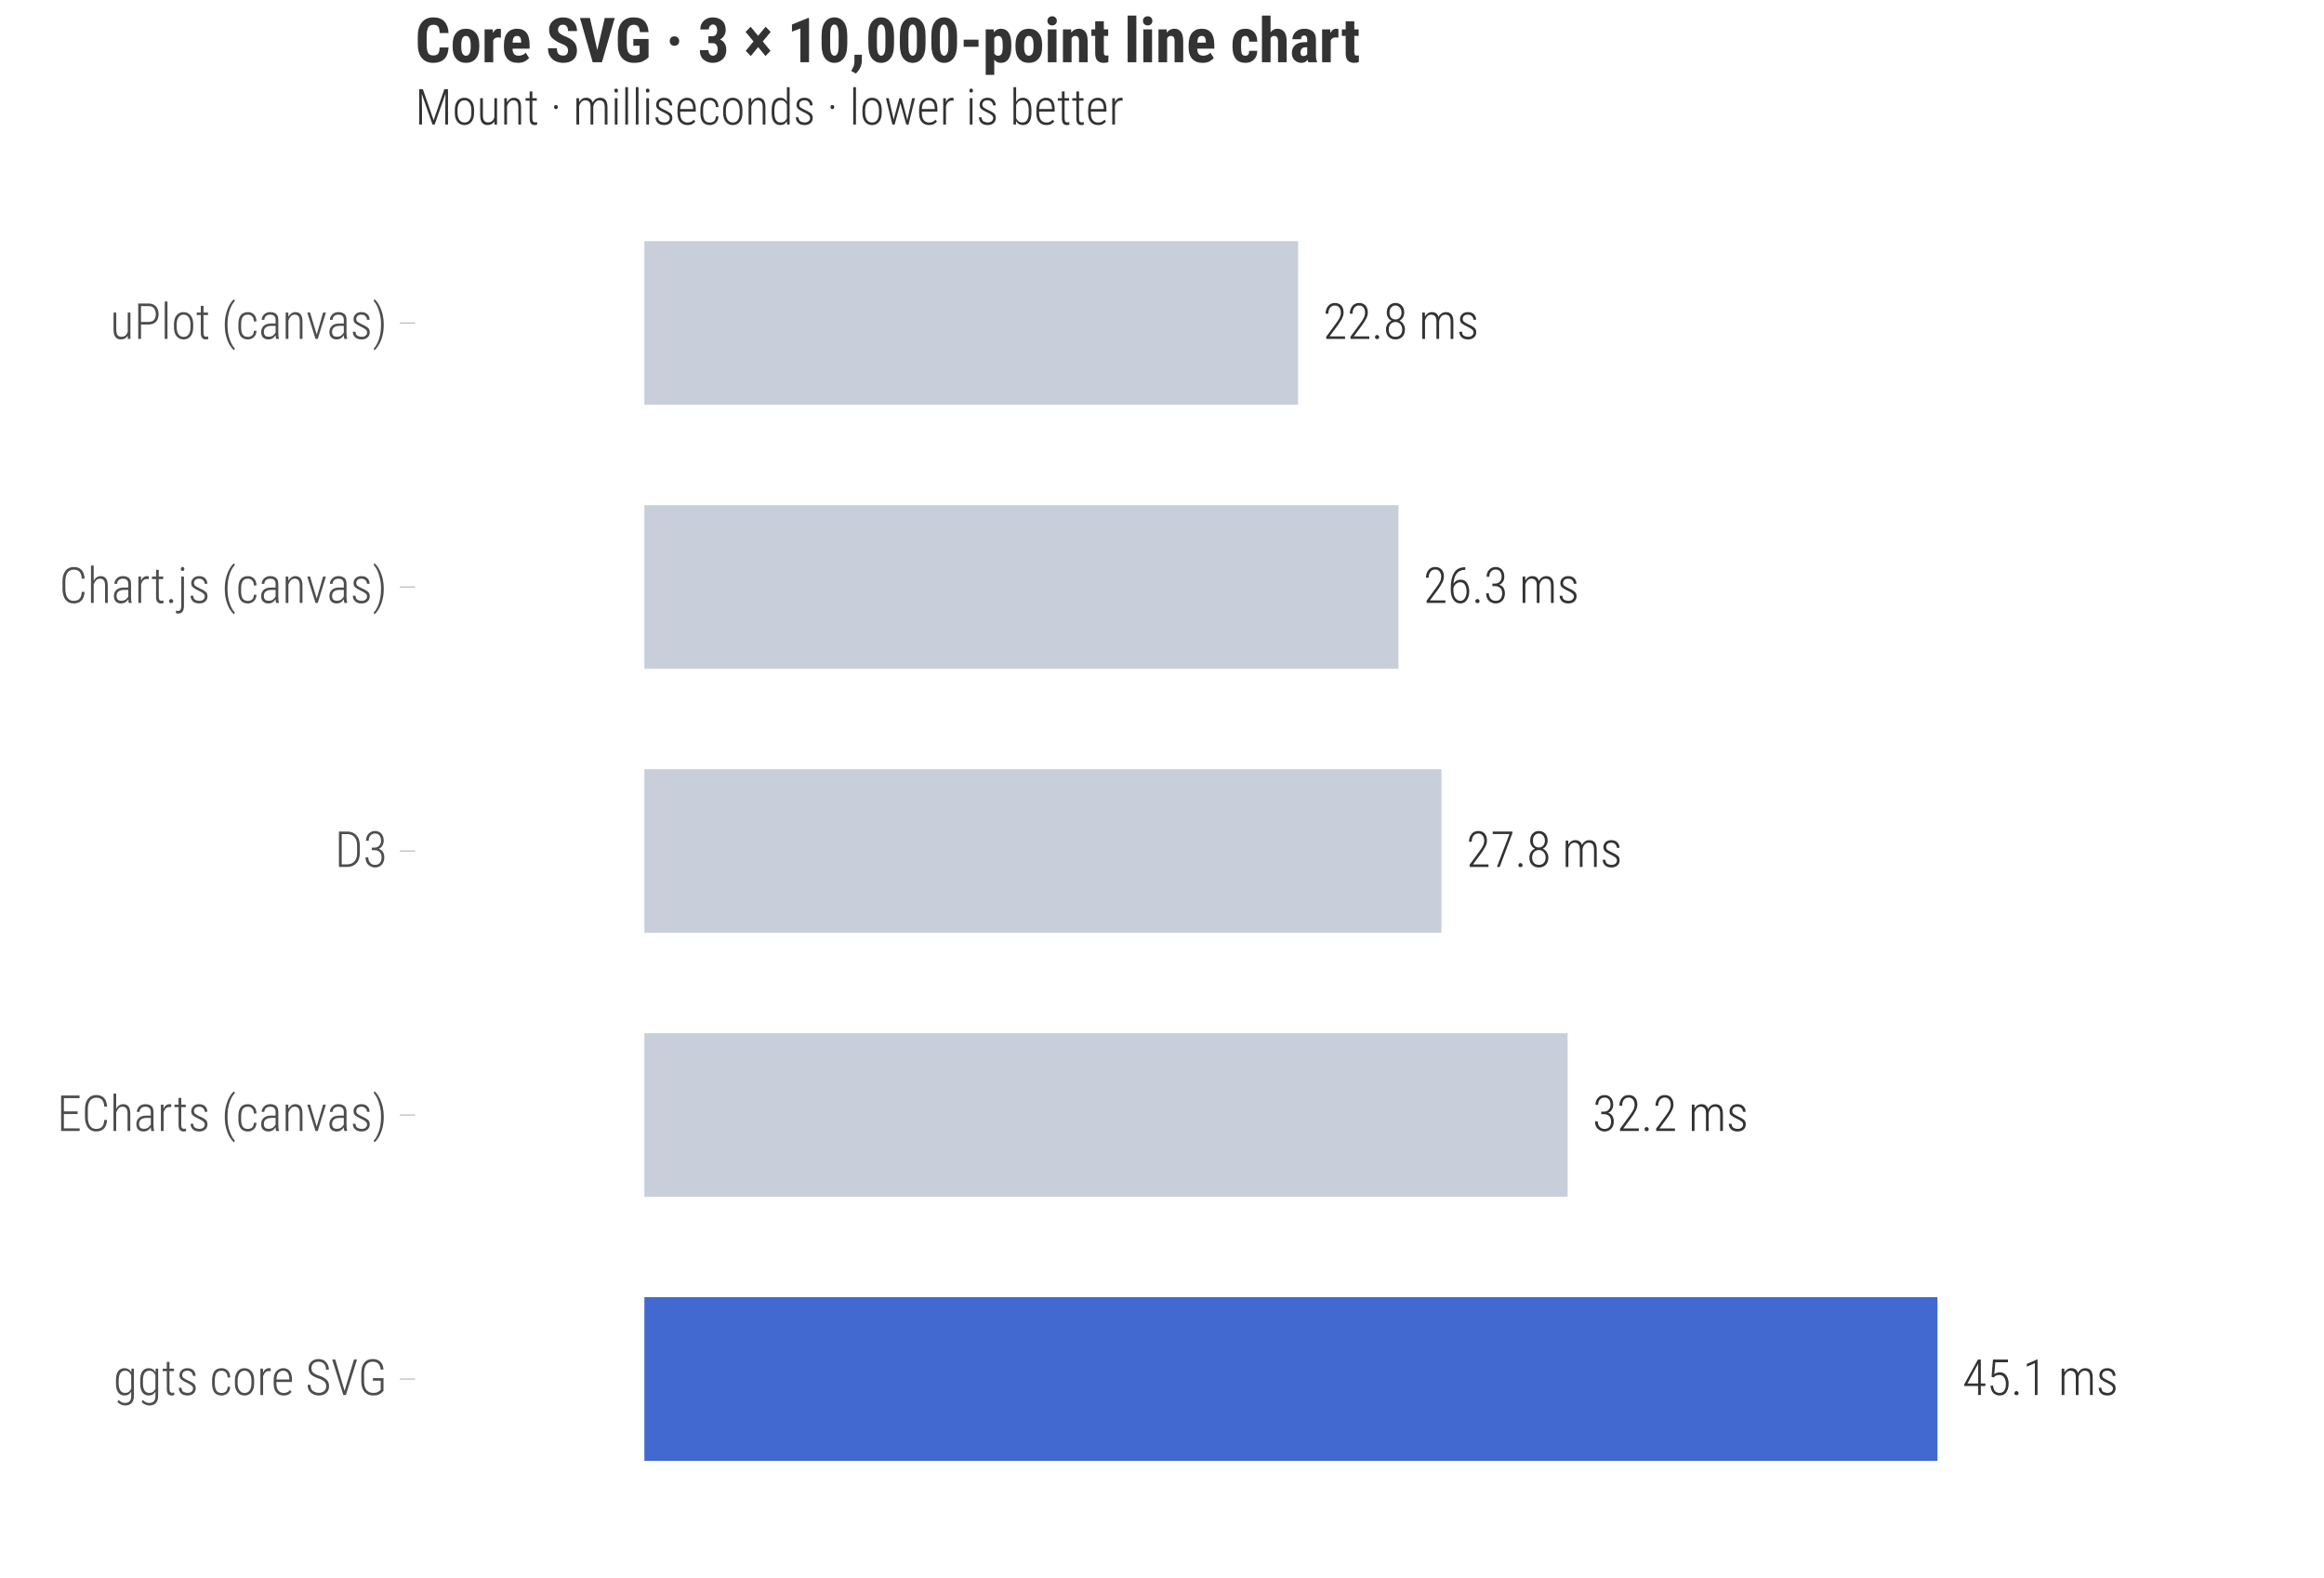
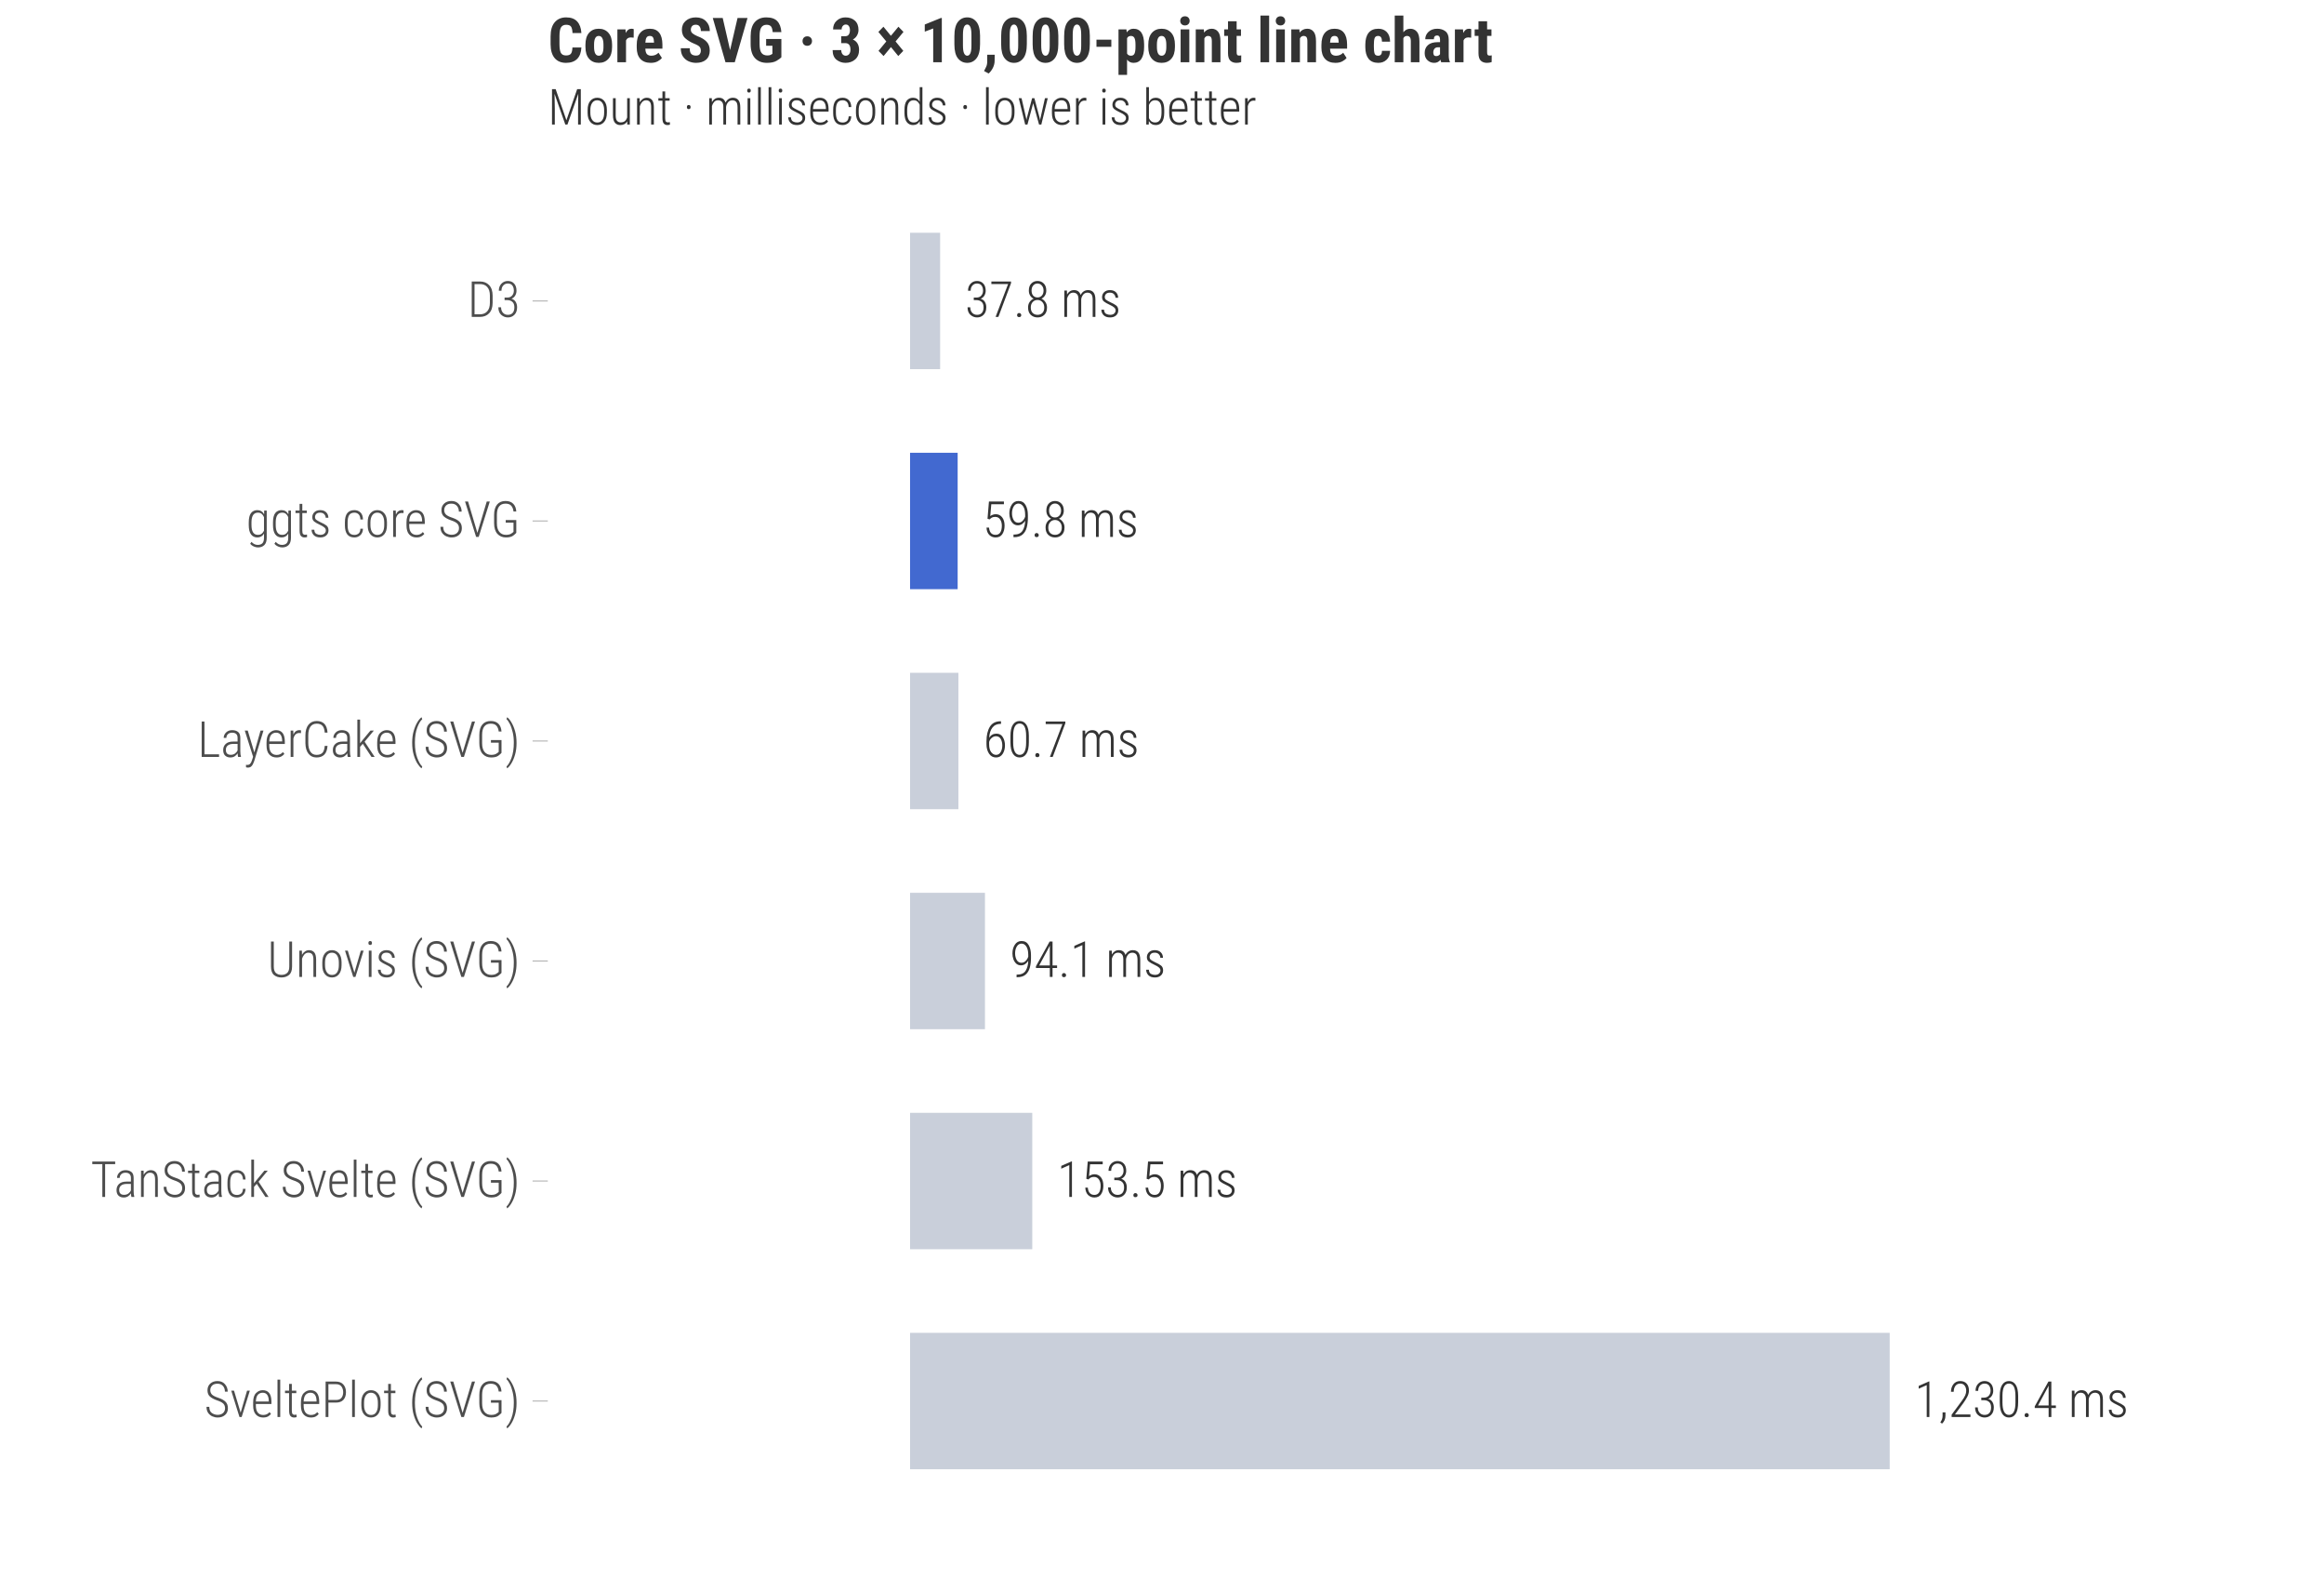
- <svg xmlns="http://www.w3.org/2000/svg" width="560" height="380" viewBox="0 0 560 380" role="img" aria-label="Core SVG · 3 × 10,000-point line chart. Mount · milliseconds · lower is better. uPlot (canvas): 22.8 ms; Chart.js (canvas): 26.3 ms; D3: 27.8 ms; ECharts (canvas): 32.2 ms; ggts core SVG: 45.1 ms." class="gg-plot" font-family="&quot;Roboto Condensed&quot;, &quot;Arial Narrow&quot;, Arial, sans-serif" font-size="11" font-weight="300" text-rendering="optimizeLegibility" shape-rendering="geometricPrecision">
+ <svg xmlns="http://www.w3.org/2000/svg" width="560" height="380" viewBox="0 0 560 380" role="img" aria-label="Core SVG · 3 × 10,000-point line chart. Mount · milliseconds · lower is better. D3: 37.8 ms; ggts core SVG: 59.8 ms; LayerCake (SVG): 60.7 ms; Unovis (SVG): 94.1 ms; TanStack Svelte (SVG): 153.5 ms; SveltePlot (SVG): 1,230.4 ms." class="gg-plot" font-family="&quot;Roboto Condensed&quot;, &quot;Arial Narrow&quot;, Arial, sans-serif" font-size="11" font-weight="300" text-rendering="optimizeLegibility" shape-rendering="geometricPrecision">
  <rect class="gg-paper" width="560" height="380" fill="var(--gg-paper, #ffffff)" />
-   <text class="gg-title" x="100" y="15" font-size="15" font-weight="700" fill="var(--gg-ink, #333333)">Core SVG · 3 × 10,000-point line chart</text>
-   <text class="gg-subtitle" x="100" y="30" font-size="12" font-weight="300" fill="var(--gg-ink, #333333)">Mount · milliseconds · lower is better</text>
+   <text class="gg-title" x="132" y="15" font-size="15" font-weight="700" fill="var(--gg-ink, #333333)">Core SVG · 3 × 10,000-point line chart</text>
+   <text class="gg-subtitle" x="132" y="30" font-size="12" font-weight="300" fill="var(--gg-ink, #333333)">Mount · milliseconds · lower is better</text>
  <defs>
    <clipPath id="gg-clip-0">
-       <rect width="456" height="318" />
+       <rect width="424" height="318" />
    </clipPath>
  </defs>
-   <g class="gg-panel" data-panel="0" transform="translate(100,46)">
-     <rect class="gg-panel-background" width="456" height="318" fill="var(--gg-panel, #ffffff)" />
+   <g class="gg-panel" data-panel="0" transform="translate(132,46)">
+     <rect class="gg-panel-background" width="424" height="318" fill="var(--gg-panel, #ffffff)" />
    <g class="gg-grid" stroke="var(--gg-grid, transparent)" stroke-width="0.25" vector-effect="non-scaling-stroke">
-       <line x1="55.27" y1="0" x2="55.27" y2="318" />
-       <line x1="124.36" y1="0" x2="124.36" y2="318" />
-       <line x1="193.45" y1="0" x2="193.45" y2="318" />
-       <line x1="262.55" y1="0" x2="262.55" y2="318" />
-       <line x1="331.64" y1="0" x2="331.64" y2="318" />
-       <line x1="400.73" y1="0" x2="400.73" y2="318" />
-       <line x1="0" y1="31.8" x2="456" y2="31.8" />
-       <line x1="0" y1="95.4" x2="456" y2="95.4" />
-       <line x1="0" y1="159" x2="456" y2="159" />
-       <line x1="0" y1="222.6" x2="456" y2="222.6" />
-       <line x1="0" y1="286.2" x2="456" y2="286.2" />
+       <line x1="87.29" y1="0" x2="87.29" y2="318" />
+       <line x1="183.22" y1="0" x2="183.22" y2="318" />
+       <line x1="279.15" y1="0" x2="279.15" y2="318" />
+       <line x1="375.08" y1="0" x2="375.08" y2="318" />
+       <line x1="0" y1="26.5" x2="424" y2="26.5" />
+       <line x1="0" y1="79.5" x2="424" y2="79.5" />
+       <line x1="0" y1="132.5" x2="424" y2="132.5" />
+       <line x1="0" y1="185.5" x2="424" y2="185.5" />
+       <line x1="0" y1="238.5" x2="424" y2="238.5" />
+       <line x1="0" y1="291.5" x2="424" y2="291.5" />
    </g>
    <g class="gg-marks" clip-path="url(#gg-clip-0)">
      <g class="gg-batch gg-rects" data-layer="0">
-         <rect x="55.27" y="12.08" width="157.53" height="39.43" fill="#c9cfda" />
-         <rect x="55.27" y="75.68" width="181.71" height="39.43" fill="#c9cfda" />
-         <rect x="55.27" y="139.28" width="192.07" height="39.43" fill="#c9cfda" />
-         <rect x="55.27" y="202.88" width="222.47" height="39.43" fill="#c9cfda" />
-         <rect x="55.27" y="266.48" width="311.6" height="39.43" fill="#4269d0" />
+         <rect x="87.29" y="10.07" width="7.25" height="32.86" fill="#c9cfda" />
+         <rect x="87.29" y="63.07" width="11.47" height="32.86" fill="#4269d0" />
+         <rect x="87.29" y="116.07" width="11.65" height="32.86" fill="#c9cfda" />
+         <rect x="87.29" y="169.07" width="18.05" height="32.86" fill="#c9cfda" />
+         <rect x="87.29" y="222.07" width="29.45" height="32.86" fill="#c9cfda" />
+         <rect x="87.29" y="275.07" width="236.06" height="32.86" fill="#c9cfda" />
      </g>
      <g class="gg-batch gg-glyphs" data-layer="1" font-size="12" text-anchor="start">
-         <text x="218.8" y="31.8" dy="0.32em" fill="var(--gg-ink, #333333)">22.8 ms</text>
-         <text x="242.98" y="95.4" dy="0.32em" fill="var(--gg-ink, #333333)">26.3 ms</text>
-         <text x="253.35" y="159" dy="0.32em" fill="var(--gg-ink, #333333)">27.8 ms</text>
-         <text x="283.75" y="222.6" dy="0.32em" fill="var(--gg-ink, #333333)">32.2 ms</text>
-         <text x="372.87" y="286.2" dy="0.32em" fill="var(--gg-ink, #333333)">45.1 ms</text>
+         <text x="100.55" y="26.5" dy="0.32em" fill="var(--gg-ink, #333333)">37.8 ms</text>
+         <text x="104.77" y="79.5" dy="0.32em" fill="var(--gg-ink, #333333)">59.8 ms</text>
+         <text x="104.94" y="132.5" dy="0.32em" fill="var(--gg-ink, #333333)">60.7 ms</text>
+         <text x="111.35" y="185.5" dy="0.32em" fill="var(--gg-ink, #333333)">94.1 ms</text>
+         <text x="122.74" y="238.5" dy="0.32em" fill="var(--gg-ink, #333333)">153.5 ms</text>
+         <text x="329.35" y="291.5" dy="0.32em" fill="var(--gg-ink, #333333)">1,230.4 ms</text>
      </g>
    </g>
-     <rect class="gg-panel-border" width="456" height="318" fill="none" stroke="var(--gg-panelBorder, transparent)" stroke-width="0.5" vector-effect="non-scaling-stroke" />
+     <rect class="gg-panel-border" width="424" height="318" fill="none" stroke="var(--gg-panelBorder, transparent)" stroke-width="0.5" vector-effect="non-scaling-stroke" />
  </g>
-   <g class="gg-axis gg-axis-y" transform="translate(100,46)">
-     <g class="gg-tick" transform="translate(0,31.8)">
-       <line x2="-3.67" stroke="var(--gg-tickColor, #b3b3b3)" stroke-width="0.25" vector-effect="non-scaling-stroke" />
-       <text x="-6.67" dy="0.32em" text-anchor="end" fill="var(--gg-axisText, #4d4d4d)" font-size="12" font-weight="300">uPlot (canvas)</text>
-     </g>
-     <g class="gg-tick" transform="translate(0,95.4)">
-       <line x2="-3.67" stroke="var(--gg-tickColor, #b3b3b3)" stroke-width="0.25" vector-effect="non-scaling-stroke" />
-       <text x="-6.67" dy="0.32em" text-anchor="end" fill="var(--gg-axisText, #4d4d4d)" font-size="12" font-weight="300">Chart.js (canvas)</text>
-     </g>
-     <g class="gg-tick" transform="translate(0,159)">
+   <g class="gg-axis gg-axis-y" transform="translate(132,46)">
+     <g class="gg-tick" transform="translate(0,26.5)">
      <line x2="-3.67" stroke="var(--gg-tickColor, #b3b3b3)" stroke-width="0.25" vector-effect="non-scaling-stroke" />
      <text x="-6.67" dy="0.32em" text-anchor="end" fill="var(--gg-axisText, #4d4d4d)" font-size="12" font-weight="300">D3</text>
    </g>
-     <g class="gg-tick" transform="translate(0,222.6)">
-       <line x2="-3.67" stroke="var(--gg-tickColor, #b3b3b3)" stroke-width="0.25" vector-effect="non-scaling-stroke" />
-       <text x="-6.67" dy="0.32em" text-anchor="end" fill="var(--gg-axisText, #4d4d4d)" font-size="12" font-weight="300">ECharts (canvas)</text>
-     </g>
-     <g class="gg-tick" transform="translate(0,286.2)">
+     <g class="gg-tick" transform="translate(0,79.5)">
      <line x2="-3.67" stroke="var(--gg-tickColor, #b3b3b3)" stroke-width="0.25" vector-effect="non-scaling-stroke" />
      <text x="-6.67" dy="0.32em" text-anchor="end" fill="var(--gg-axisText, #4d4d4d)" font-size="12" font-weight="300">ggts core SVG</text>
    </g>
+     <g class="gg-tick" transform="translate(0,132.5)">
+       <line x2="-3.67" stroke="var(--gg-tickColor, #b3b3b3)" stroke-width="0.25" vector-effect="non-scaling-stroke" />
+       <text x="-6.67" dy="0.32em" text-anchor="end" fill="var(--gg-axisText, #4d4d4d)" font-size="12" font-weight="300">LayerCake (SVG)</text>
+     </g>
+     <g class="gg-tick" transform="translate(0,185.5)">
+       <line x2="-3.67" stroke="var(--gg-tickColor, #b3b3b3)" stroke-width="0.25" vector-effect="non-scaling-stroke" />
+       <text x="-6.67" dy="0.32em" text-anchor="end" fill="var(--gg-axisText, #4d4d4d)" font-size="12" font-weight="300">Unovis (SVG)</text>
+     </g>
+     <g class="gg-tick" transform="translate(0,238.5)">
+       <line x2="-3.67" stroke="var(--gg-tickColor, #b3b3b3)" stroke-width="0.25" vector-effect="non-scaling-stroke" />
+       <text x="-6.67" dy="0.32em" text-anchor="end" fill="var(--gg-axisText, #4d4d4d)" font-size="12" font-weight="300">TanStack Svelte (SVG)</text>
+     </g>
+     <g class="gg-tick" transform="translate(0,291.5)">
+       <line x2="-3.67" stroke="var(--gg-tickColor, #b3b3b3)" stroke-width="0.25" vector-effect="non-scaling-stroke" />
+       <text x="-6.67" dy="0.32em" text-anchor="end" fill="var(--gg-axisText, #4d4d4d)" font-size="12" font-weight="300">SveltePlot (SVG)</text>
+     </g>
  </g>
</svg>
